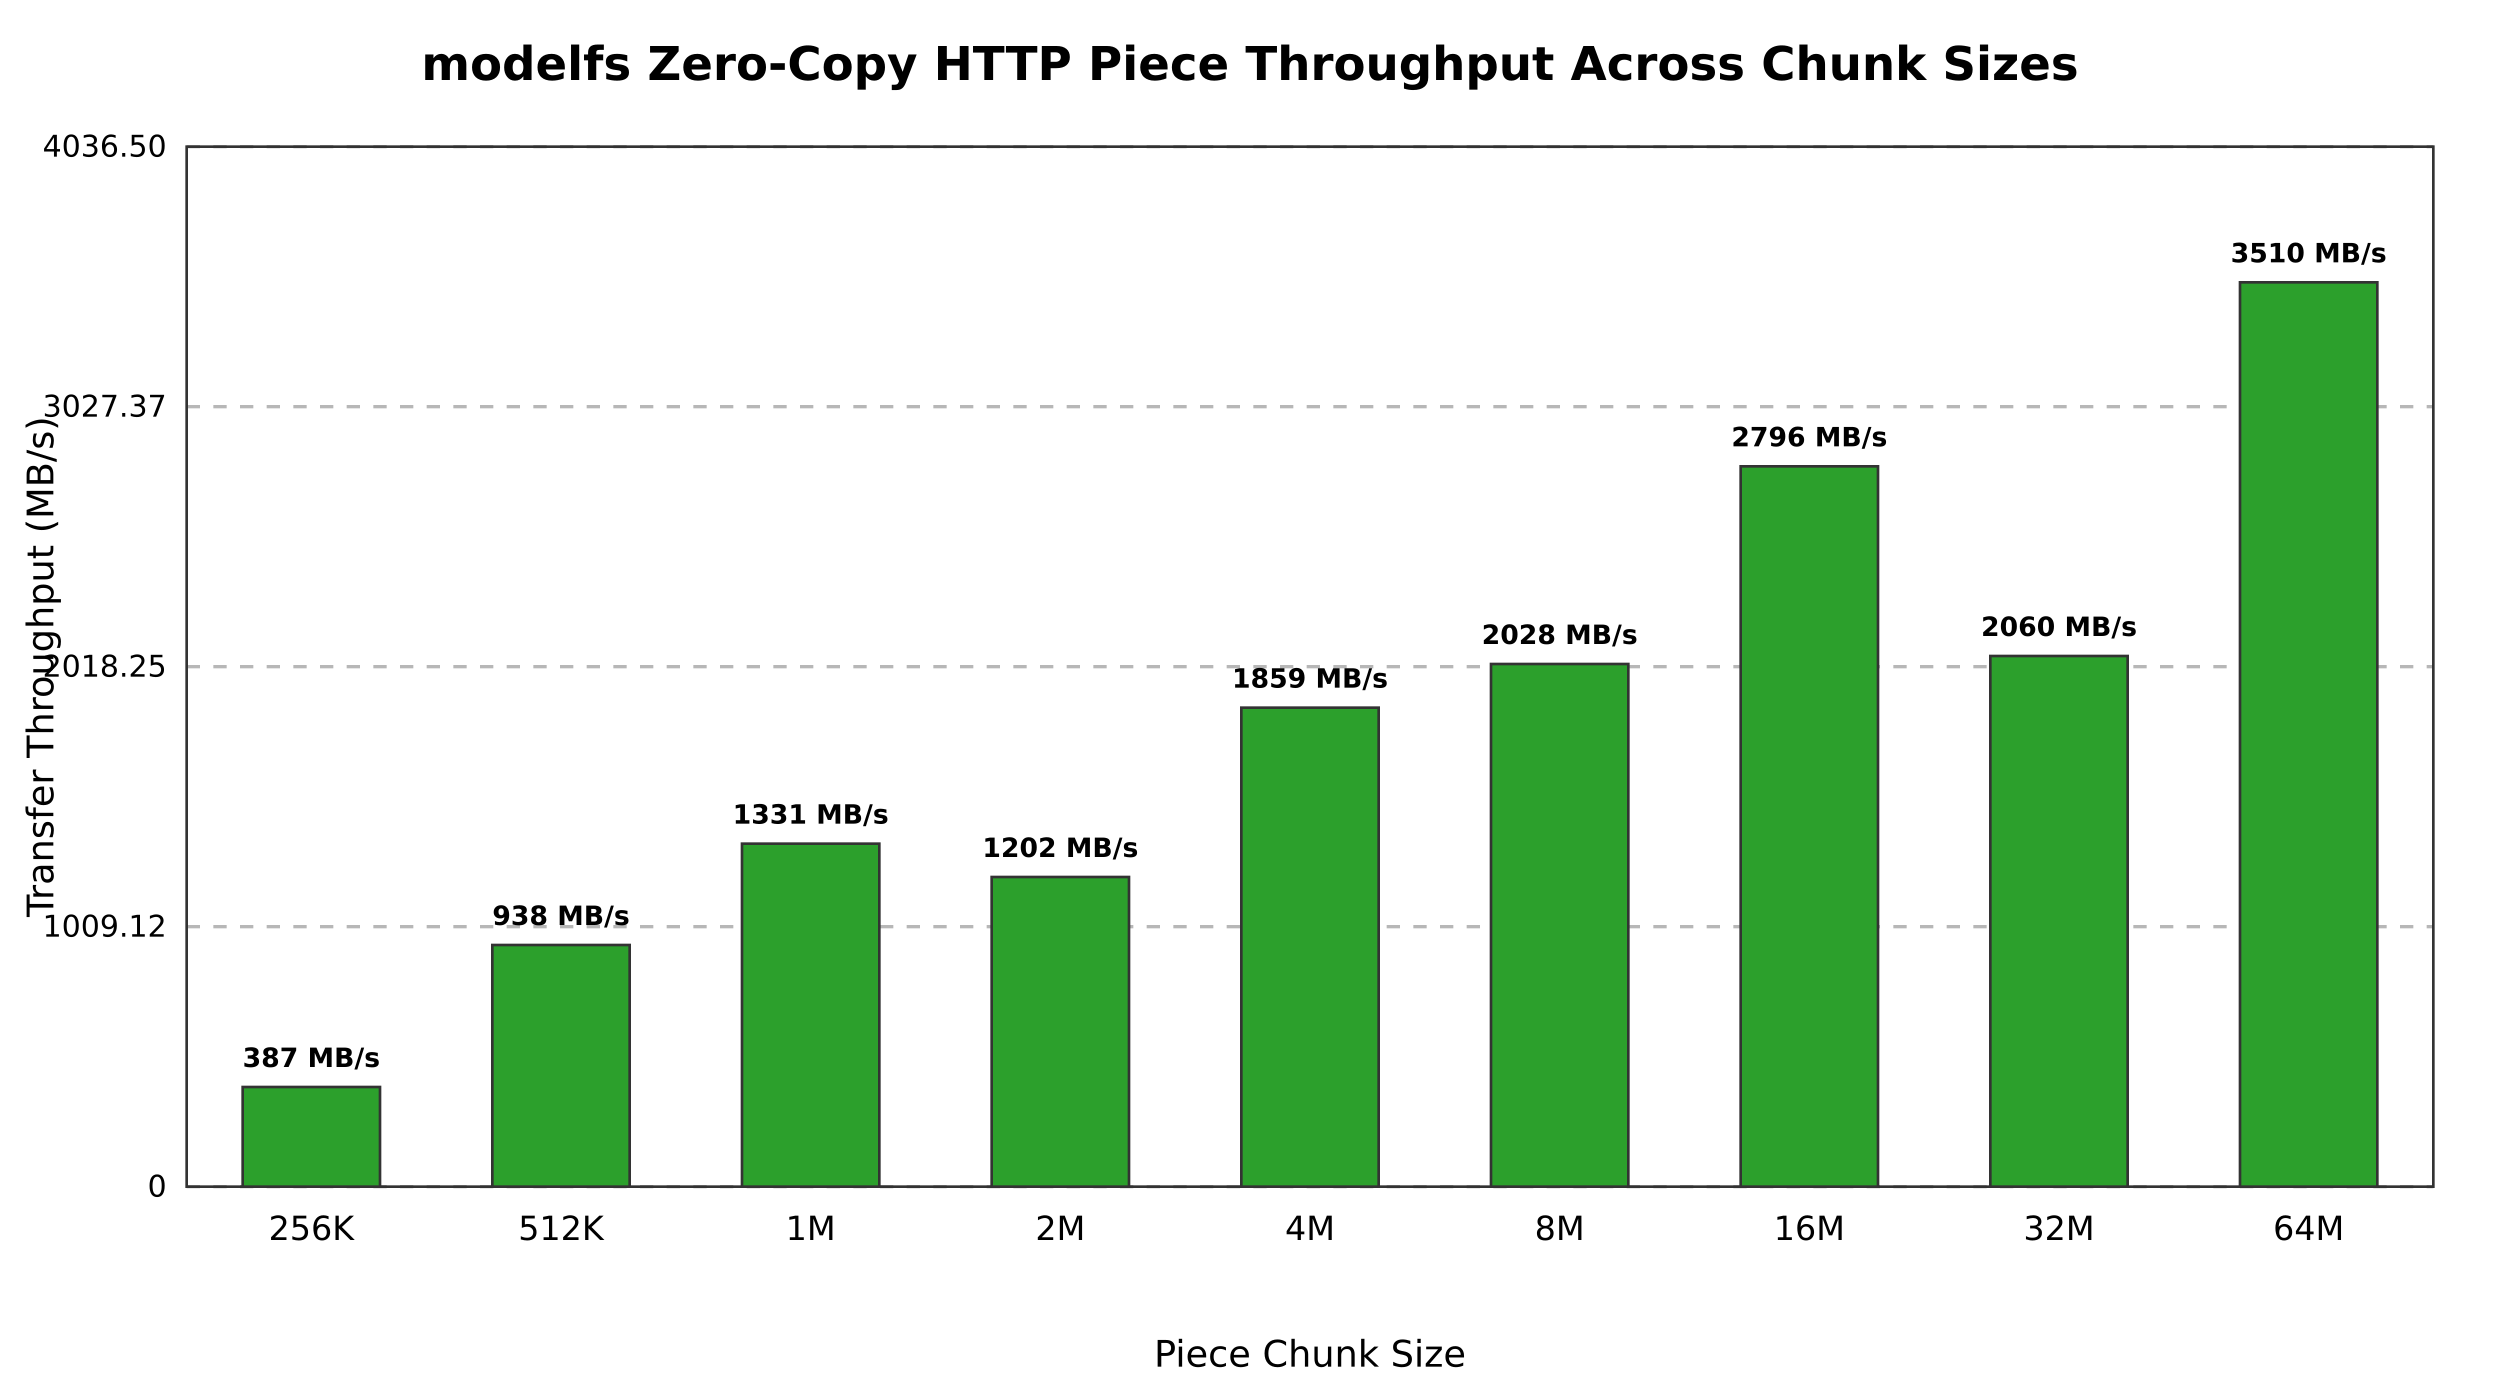
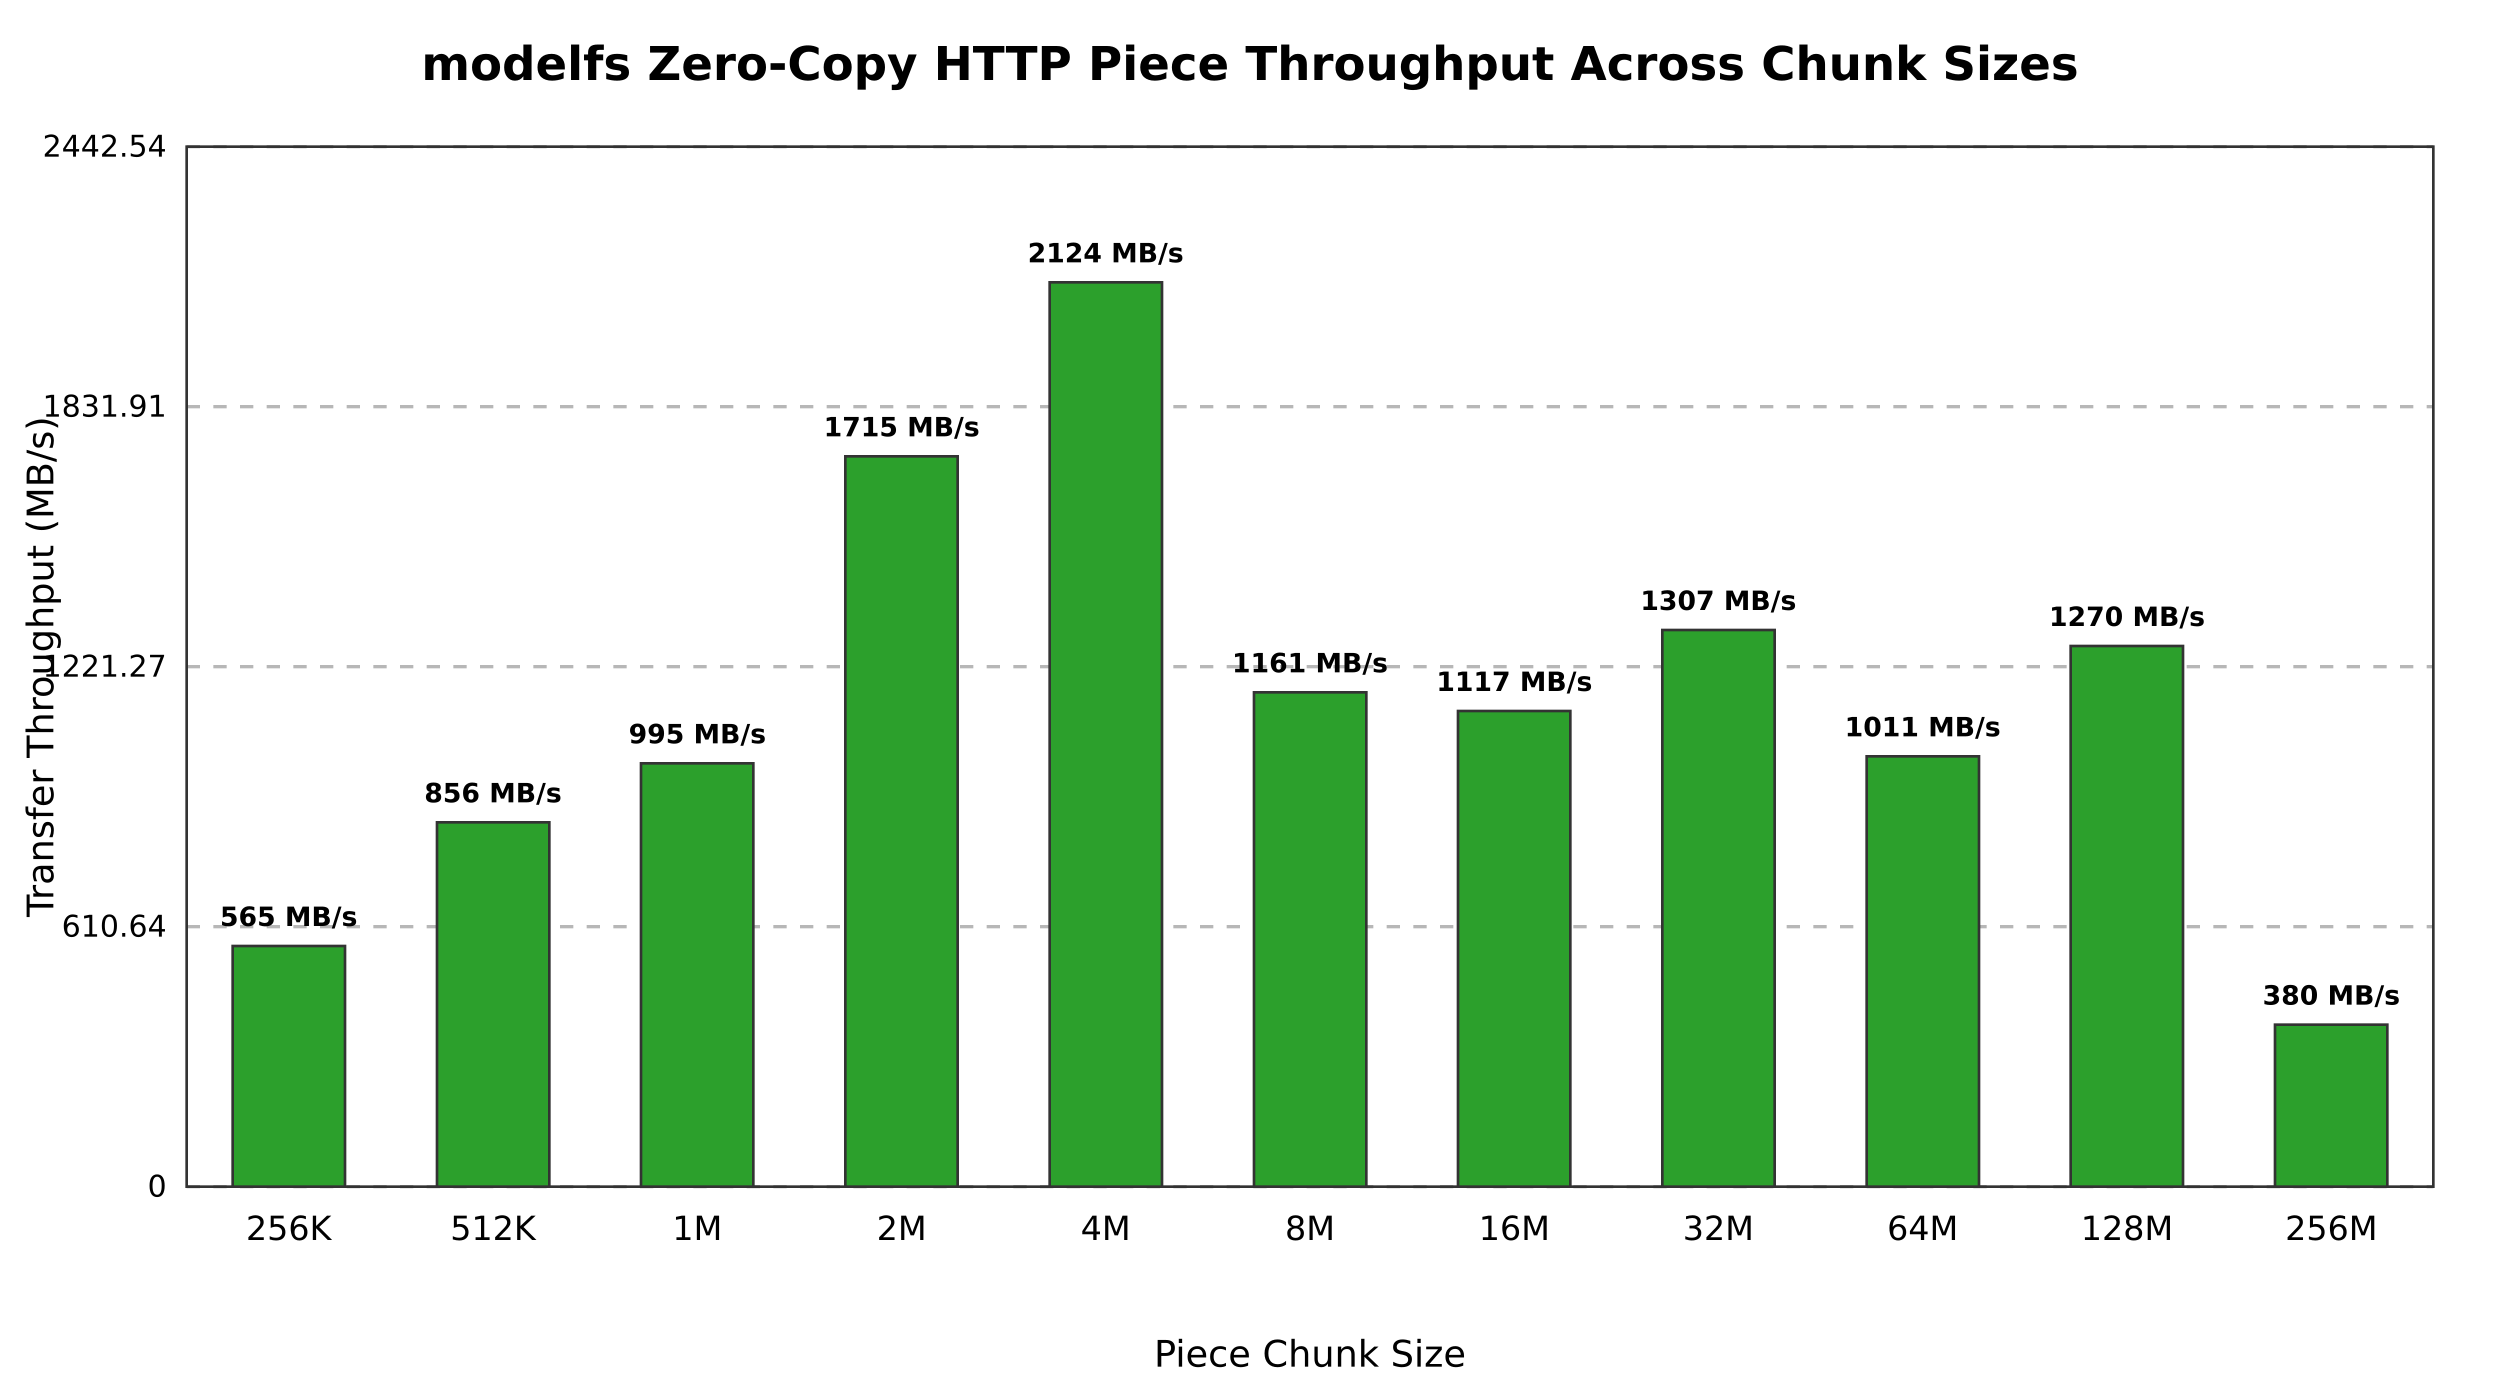
<svg xmlns="http://www.w3.org/2000/svg" width="750" height="420" viewBox="0 0 750 420">
  <rect width="750" height="420" fill="#ffffff" />
  <text x="375.0" y="24" text-anchor="middle" font-family="DejaVu Sans, sans-serif" font-size="14" font-weight="bold">modelfs Zero-Copy HTTP Piece Throughput Across Chunk Sizes</text>
  <text x="393.0" y="410" text-anchor="middle" font-family="DejaVu Sans, sans-serif" font-size="11">Piece Chunk Size</text>
  <text x="16" y="200.0" text-anchor="middle" transform="rotate(-90 16 200.0)" font-family="DejaVu Sans, sans-serif" font-size="11">Transfer Throughput (MB/s)</text>
  <rect x="56" y="44" width="674" height="312" fill="none" stroke="#333333" stroke-width="0.8" />
  <line x1="56" y1="356.0" x2="730" y2="356.0" stroke="#333333" stroke-dasharray="4 4" stroke-opacity="0.35" />
  <text x="50" y="359.0" text-anchor="end" font-family="DejaVu Sans, sans-serif" font-size="9">0</text>
  <line x1="56" y1="278.0" x2="730" y2="278.0" stroke="#333333" stroke-dasharray="4 4" stroke-opacity="0.35" />
-   <text x="50" y="281.0" text-anchor="end" font-family="DejaVu Sans, sans-serif" font-size="9">1009.12</text>
+   <text x="50" y="281.0" text-anchor="end" font-family="DejaVu Sans, sans-serif" font-size="9">610.64</text>
  <line x1="56" y1="200.0" x2="730" y2="200.0" stroke="#333333" stroke-dasharray="4 4" stroke-opacity="0.35" />
-   <text x="50" y="203.0" text-anchor="end" font-family="DejaVu Sans, sans-serif" font-size="9">2018.25</text>
+   <text x="50" y="203.0" text-anchor="end" font-family="DejaVu Sans, sans-serif" font-size="9">1221.27</text>
  <line x1="56" y1="122.0" x2="730" y2="122.0" stroke="#333333" stroke-dasharray="4 4" stroke-opacity="0.35" />
-   <text x="50" y="125.0" text-anchor="end" font-family="DejaVu Sans, sans-serif" font-size="9">3027.37</text>
+   <text x="50" y="125.0" text-anchor="end" font-family="DejaVu Sans, sans-serif" font-size="9">1831.91</text>
  <line x1="56" y1="44.0" x2="730" y2="44.0" stroke="#333333" stroke-dasharray="4 4" stroke-opacity="0.35" />
-   <text x="50" y="47.0" text-anchor="end" font-family="DejaVu Sans, sans-serif" font-size="9">4036.50</text>
-   <rect x="72.8" y="326.1" width="41.2" height="29.9" fill="#2ca02c" stroke="#333333" stroke-width="0.8" />
-   <text x="93.4" y="320.1" text-anchor="middle" font-family="DejaVu Sans, sans-serif" font-size="8" font-weight="bold">387 MB/s</text>
-   <text x="93.4" y="372" text-anchor="middle" font-family="DejaVu Sans, sans-serif" font-size="10">256K</text>
-   <rect x="147.7" y="283.5" width="41.2" height="72.5" fill="#2ca02c" stroke="#333333" stroke-width="0.8" />
-   <text x="168.3" y="277.5" text-anchor="middle" font-family="DejaVu Sans, sans-serif" font-size="8" font-weight="bold">938 MB/s</text>
-   <text x="168.3" y="372" text-anchor="middle" font-family="DejaVu Sans, sans-serif" font-size="10">512K</text>
-   <rect x="222.6" y="253.1" width="41.2" height="102.9" fill="#2ca02c" stroke="#333333" stroke-width="0.8" />
-   <text x="243.2" y="247.1" text-anchor="middle" font-family="DejaVu Sans, sans-serif" font-size="8" font-weight="bold">1331 MB/s</text>
-   <text x="243.2" y="372" text-anchor="middle" font-family="DejaVu Sans, sans-serif" font-size="10">1M</text>
-   <rect x="297.5" y="263.1" width="41.2" height="92.9" fill="#2ca02c" stroke="#333333" stroke-width="0.8" />
-   <text x="318.1" y="257.1" text-anchor="middle" font-family="DejaVu Sans, sans-serif" font-size="8" font-weight="bold">1202 MB/s</text>
-   <text x="318.1" y="372" text-anchor="middle" font-family="DejaVu Sans, sans-serif" font-size="10">2M</text>
-   <rect x="372.4" y="212.3" width="41.2" height="143.7" fill="#2ca02c" stroke="#333333" stroke-width="0.8" />
-   <text x="393.0" y="206.3" text-anchor="middle" font-family="DejaVu Sans, sans-serif" font-size="8" font-weight="bold">1859 MB/s</text>
-   <text x="393.0" y="372" text-anchor="middle" font-family="DejaVu Sans, sans-serif" font-size="10">4M</text>
-   <rect x="447.3" y="199.2" width="41.2" height="156.8" fill="#2ca02c" stroke="#333333" stroke-width="0.8" />
-   <text x="467.9" y="193.2" text-anchor="middle" font-family="DejaVu Sans, sans-serif" font-size="8" font-weight="bold">2028 MB/s</text>
-   <text x="467.9" y="372" text-anchor="middle" font-family="DejaVu Sans, sans-serif" font-size="10">8M</text>
-   <rect x="522.2" y="139.9" width="41.2" height="216.1" fill="#2ca02c" stroke="#333333" stroke-width="0.8" />
-   <text x="542.8" y="133.9" text-anchor="middle" font-family="DejaVu Sans, sans-serif" font-size="8" font-weight="bold">2796 MB/s</text>
-   <text x="542.8" y="372" text-anchor="middle" font-family="DejaVu Sans, sans-serif" font-size="10">16M</text>
-   <rect x="597.1" y="196.8" width="41.2" height="159.2" fill="#2ca02c" stroke="#333333" stroke-width="0.8" />
-   <text x="617.7" y="190.8" text-anchor="middle" font-family="DejaVu Sans, sans-serif" font-size="8" font-weight="bold">2060 MB/s</text>
-   <text x="617.7" y="372" text-anchor="middle" font-family="DejaVu Sans, sans-serif" font-size="10">32M</text>
-   <rect x="672.0" y="84.7" width="41.2" height="271.3" fill="#2ca02c" stroke="#333333" stroke-width="0.8" />
-   <text x="692.6" y="78.7" text-anchor="middle" font-family="DejaVu Sans, sans-serif" font-size="8" font-weight="bold">3510 MB/s</text>
-   <text x="692.6" y="372" text-anchor="middle" font-family="DejaVu Sans, sans-serif" font-size="10">64M</text>
+   <text x="50" y="47.0" text-anchor="end" font-family="DejaVu Sans, sans-serif" font-size="9">2442.54</text>
+   <rect x="69.8" y="283.8" width="33.7" height="72.2" fill="#2ca02c" stroke="#333333" stroke-width="0.8" />
+   <text x="86.6" y="277.8" text-anchor="middle" font-family="DejaVu Sans, sans-serif" font-size="8" font-weight="bold">565 MB/s</text>
+   <text x="86.6" y="372" text-anchor="middle" font-family="DejaVu Sans, sans-serif" font-size="10">256K</text>
+   <rect x="131.1" y="246.7" width="33.7" height="109.3" fill="#2ca02c" stroke="#333333" stroke-width="0.8" />
+   <text x="147.9" y="240.7" text-anchor="middle" font-family="DejaVu Sans, sans-serif" font-size="8" font-weight="bold">856 MB/s</text>
+   <text x="147.9" y="372" text-anchor="middle" font-family="DejaVu Sans, sans-serif" font-size="10">512K</text>
+   <rect x="192.3" y="229.0" width="33.7" height="127.0" fill="#2ca02c" stroke="#333333" stroke-width="0.8" />
+   <text x="209.2" y="223.0" text-anchor="middle" font-family="DejaVu Sans, sans-serif" font-size="8" font-weight="bold">995 MB/s</text>
+   <text x="209.2" y="372" text-anchor="middle" font-family="DejaVu Sans, sans-serif" font-size="10">1M</text>
+   <rect x="253.6" y="136.9" width="33.7" height="219.1" fill="#2ca02c" stroke="#333333" stroke-width="0.8" />
+   <text x="270.5" y="130.9" text-anchor="middle" font-family="DejaVu Sans, sans-serif" font-size="8" font-weight="bold">1715 MB/s</text>
+   <text x="270.5" y="372" text-anchor="middle" font-family="DejaVu Sans, sans-serif" font-size="10">2M</text>
+   <rect x="314.9" y="84.7" width="33.7" height="271.3" fill="#2ca02c" stroke="#333333" stroke-width="0.8" />
+   <text x="331.7" y="78.7" text-anchor="middle" font-family="DejaVu Sans, sans-serif" font-size="8" font-weight="bold">2124 MB/s</text>
+   <text x="331.7" y="372" text-anchor="middle" font-family="DejaVu Sans, sans-serif" font-size="10">4M</text>
+   <rect x="376.2" y="207.7" width="33.7" height="148.3" fill="#2ca02c" stroke="#333333" stroke-width="0.8" />
+   <text x="393.0" y="201.7" text-anchor="middle" font-family="DejaVu Sans, sans-serif" font-size="8" font-weight="bold">1161 MB/s</text>
+   <text x="393.0" y="372" text-anchor="middle" font-family="DejaVu Sans, sans-serif" font-size="10">8M</text>
+   <rect x="437.4" y="213.3" width="33.7" height="142.7" fill="#2ca02c" stroke="#333333" stroke-width="0.8" />
+   <text x="454.3" y="207.3" text-anchor="middle" font-family="DejaVu Sans, sans-serif" font-size="8" font-weight="bold">1117 MB/s</text>
+   <text x="454.3" y="372" text-anchor="middle" font-family="DejaVu Sans, sans-serif" font-size="10">16M</text>
+   <rect x="498.7" y="189.0" width="33.7" height="167.0" fill="#2ca02c" stroke="#333333" stroke-width="0.8" />
+   <text x="515.5" y="183.0" text-anchor="middle" font-family="DejaVu Sans, sans-serif" font-size="8" font-weight="bold">1307 MB/s</text>
+   <text x="515.5" y="372" text-anchor="middle" font-family="DejaVu Sans, sans-serif" font-size="10">32M</text>
+   <rect x="560.0" y="226.9" width="33.7" height="129.1" fill="#2ca02c" stroke="#333333" stroke-width="0.8" />
+   <text x="576.8" y="220.9" text-anchor="middle" font-family="DejaVu Sans, sans-serif" font-size="8" font-weight="bold">1011 MB/s</text>
+   <text x="576.8" y="372" text-anchor="middle" font-family="DejaVu Sans, sans-serif" font-size="10">64M</text>
+   <rect x="621.2" y="193.8" width="33.7" height="162.2" fill="#2ca02c" stroke="#333333" stroke-width="0.8" />
+   <text x="638.1" y="187.8" text-anchor="middle" font-family="DejaVu Sans, sans-serif" font-size="8" font-weight="bold">1270 MB/s</text>
+   <text x="638.1" y="372" text-anchor="middle" font-family="DejaVu Sans, sans-serif" font-size="10">128M</text>
+   <rect x="682.5" y="307.4" width="33.7" height="48.6" fill="#2ca02c" stroke="#333333" stroke-width="0.8" />
+   <text x="699.4" y="301.4" text-anchor="middle" font-family="DejaVu Sans, sans-serif" font-size="8" font-weight="bold">380 MB/s</text>
+   <text x="699.4" y="372" text-anchor="middle" font-family="DejaVu Sans, sans-serif" font-size="10">256M</text>
</svg>
